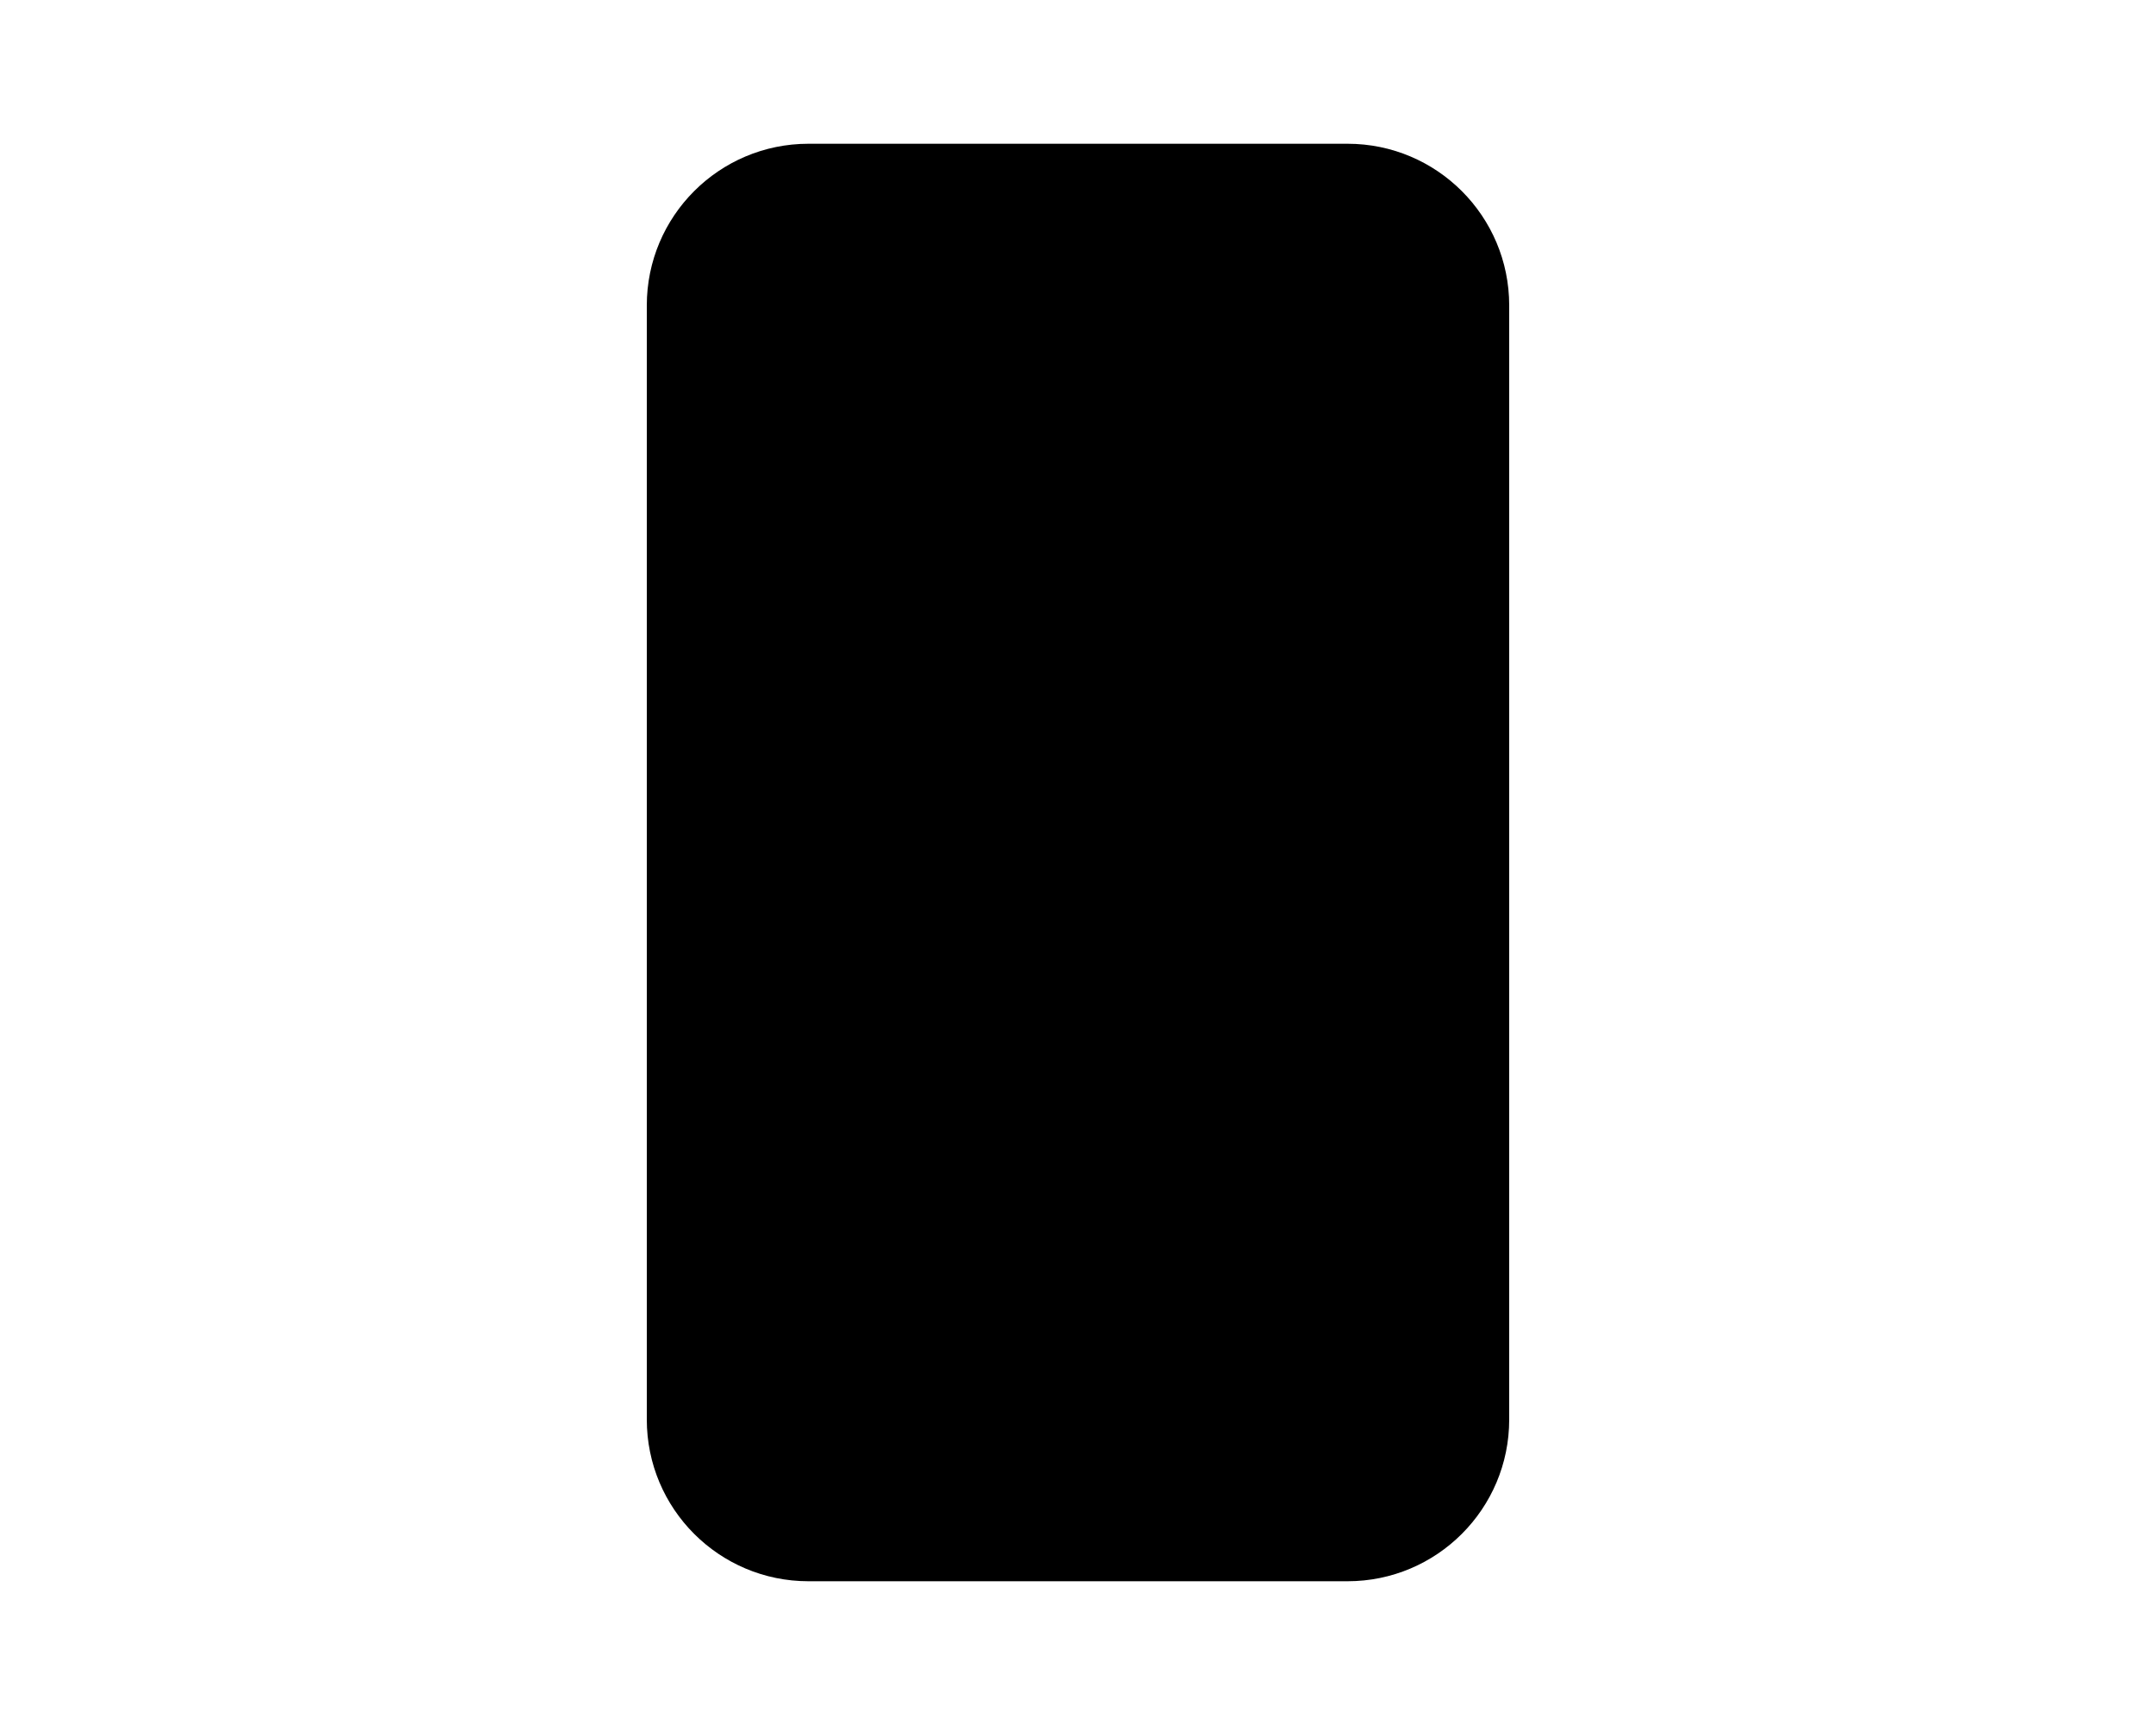
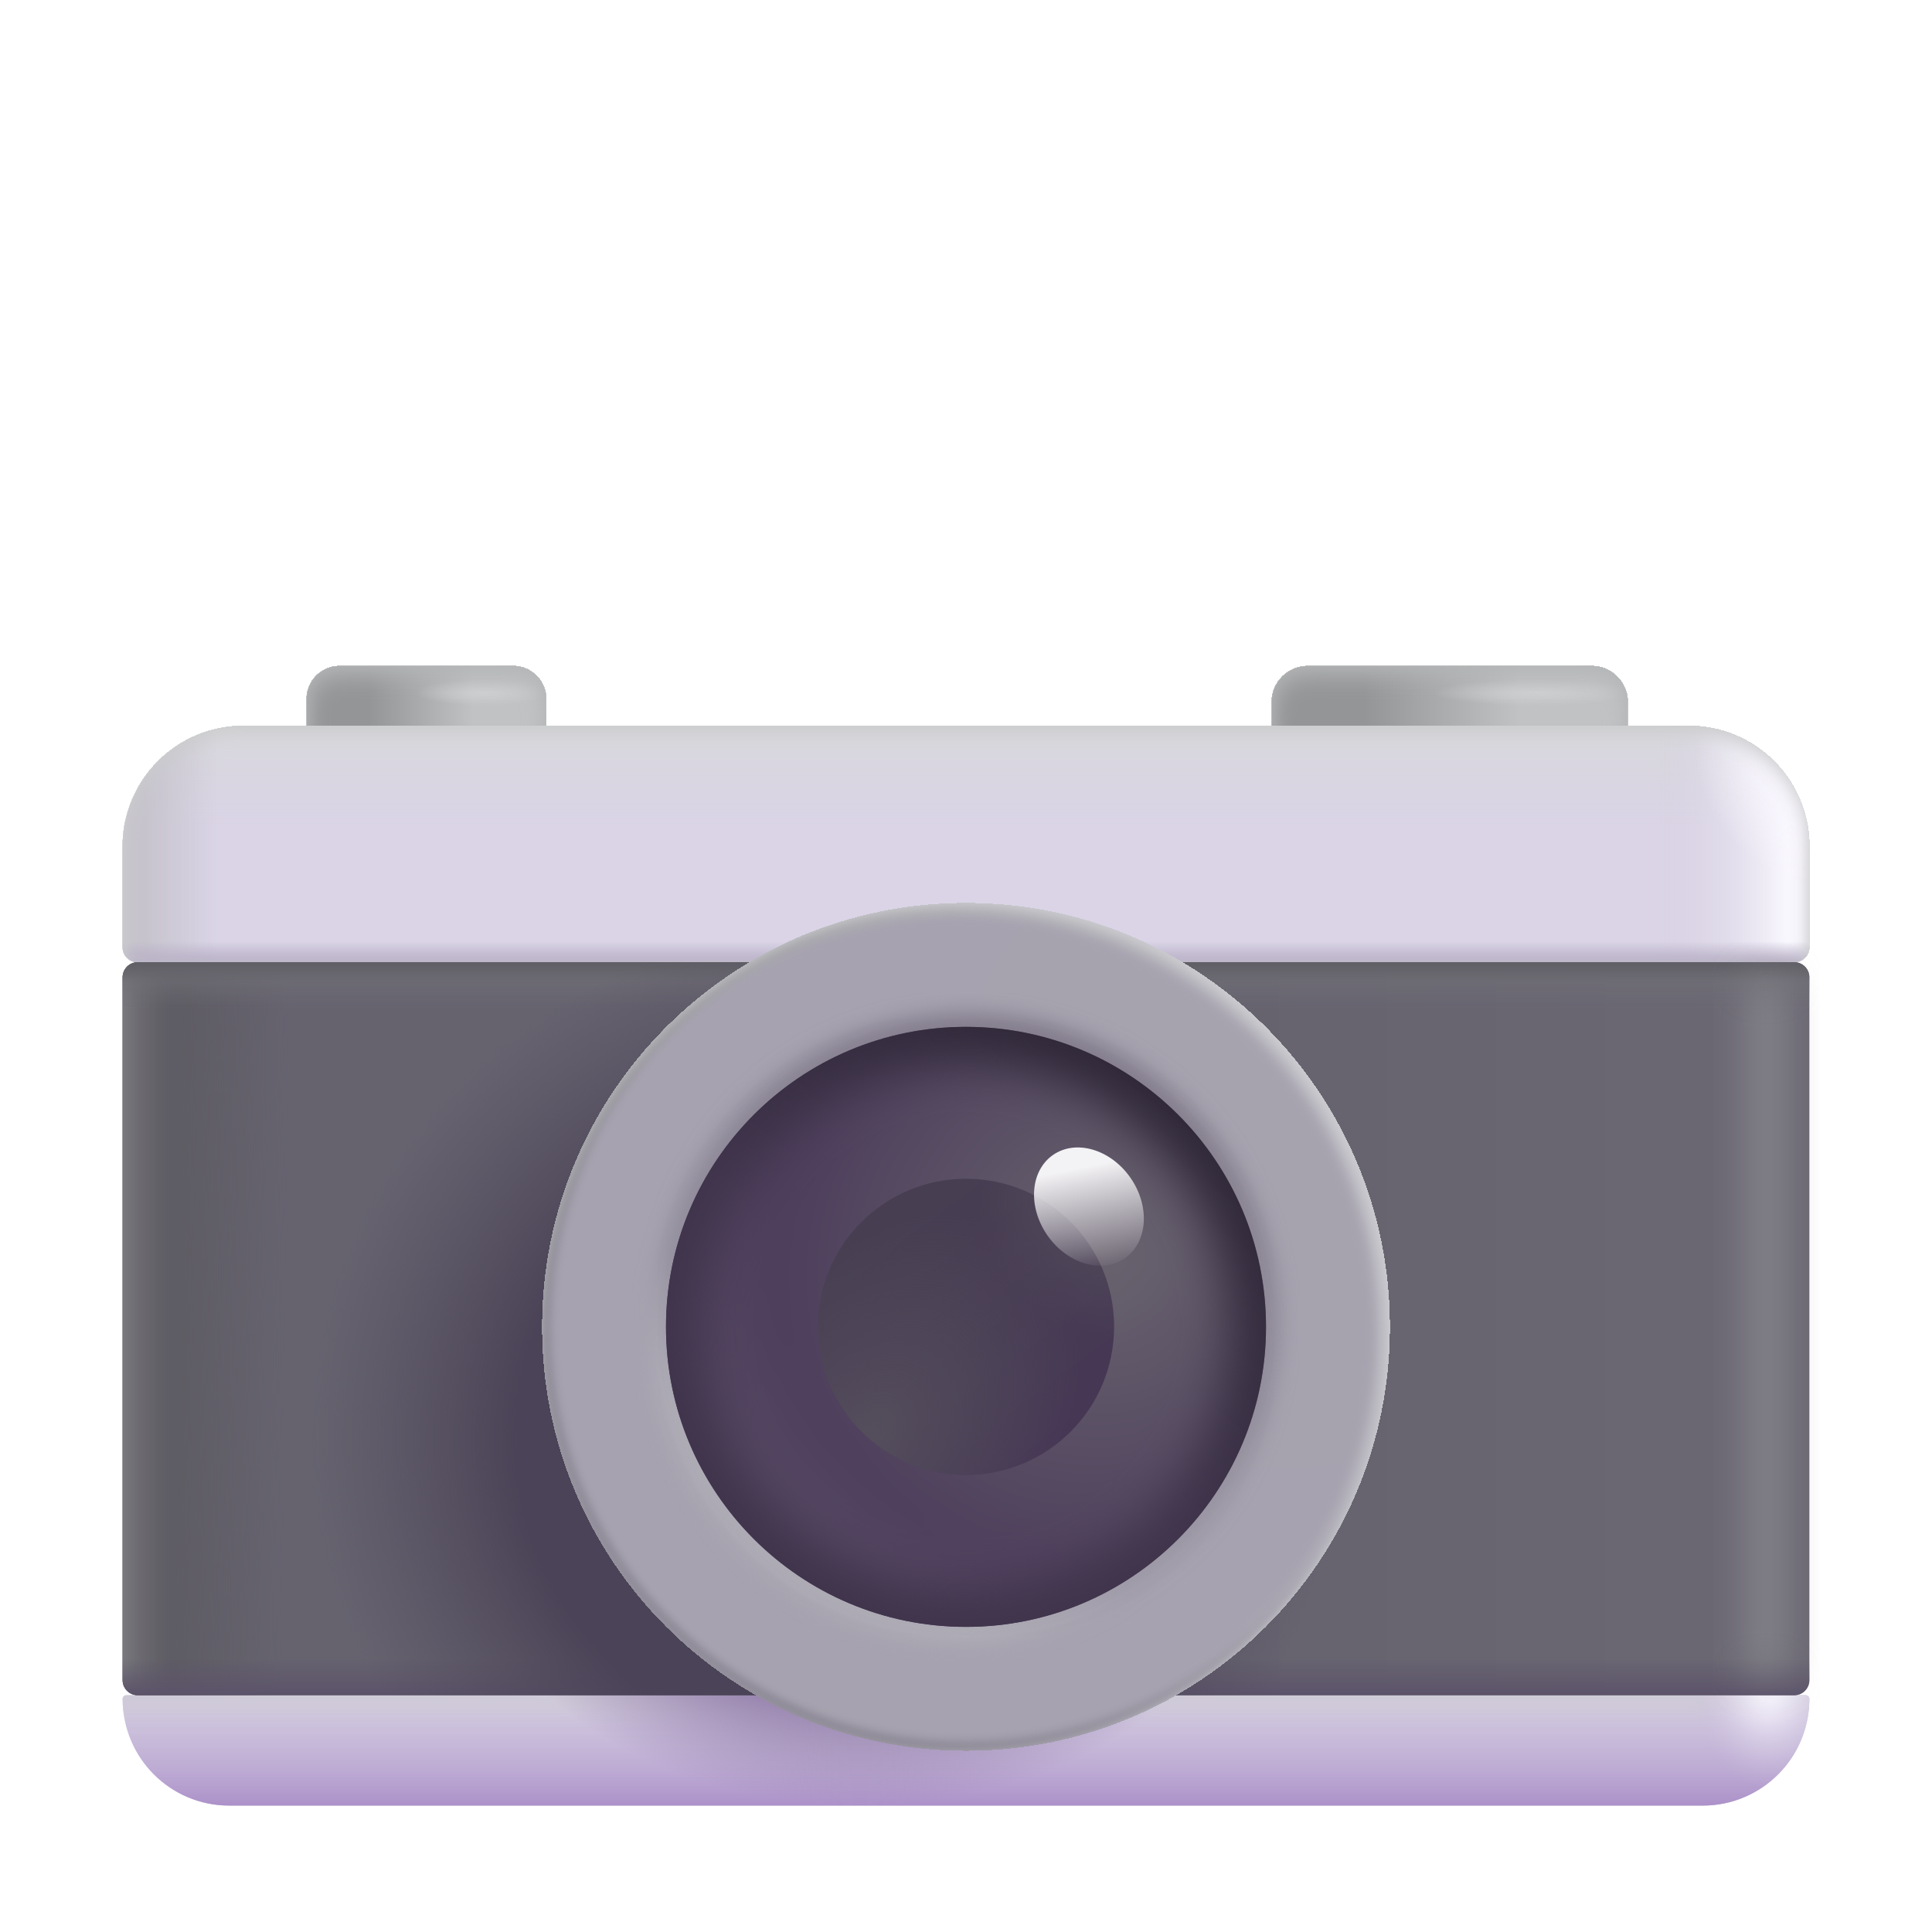
- <svg class="art" viewBox="0 0 120 96" aria-hidden="true" focusable="false">
-   <rect class="s" x="36" y="8" width="48" height="80" rx="9" />
-   <path d="M54 15h12" />
-   <path d="M47 33v-7h7M73 33v-7h-7M47 58v7h7M73 58v7h-7" />
-   <path class="ac" d="M43 45.5h34" />
-   <circle cx="60" cy="79" r="3" />
+ <svg xmlns="http://www.w3.org/2000/svg" width="32" height="32" viewBox="0 0 32 32" fill="none">
+   <g filter="url(#filter0_i_18_20257)">
+     <path d="M21.062 11.631C21.062 11.3 21.331 11.031 21.663 11.031H26.361C26.692 11.031 26.961 11.3 26.961 11.631V12.719H21.062V11.631Z" fill="url(#paint0_linear_18_20257)" />
+     <path d="M21.062 11.631C21.062 11.3 21.331 11.031 21.663 11.031H26.361C26.692 11.031 26.961 11.3 26.961 11.631V12.719H21.062V11.631Z" fill="url(#paint1_radial_18_20257)" />
+   </g>
+   <g filter="url(#filter1_i_18_20257)">
+     <path d="M5.078 11.581C5.078 11.277 5.324 11.031 5.628 11.031H8.497C8.801 11.031 9.047 11.277 9.047 11.581V12.719H5.078V11.581Z" fill="url(#paint2_linear_18_20257)" />
+     <path d="M5.078 11.581C5.078 11.277 5.324 11.031 5.628 11.031H8.497C8.801 11.031 9.047 11.277 9.047 11.581V12.719H5.078V11.581Z" fill="url(#paint3_radial_18_20257)" />
+   </g>
+   <g filter="url(#filter2_i_18_20257)">
+     <path d="M2.031 14.023C2.031 12.919 2.927 12.023 4.031 12.023H27.969C29.073 12.023 29.969 12.919 29.969 14.023V15.688C29.969 15.826 29.857 15.938 29.719 15.938H2.281C2.143 15.938 2.031 15.826 2.031 15.688V14.023Z" fill="#DAD4E6" />
+     <path d="M2.031 14.023C2.031 12.919 2.927 12.023 4.031 12.023H27.969C29.073 12.023 29.969 12.919 29.969 14.023V15.688C29.969 15.826 29.857 15.938 29.719 15.938H2.281C2.143 15.938 2.031 15.826 2.031 15.688V14.023Z" fill="url(#paint4_linear_18_20257)" />
+     <path d="M2.031 14.023C2.031 12.919 2.927 12.023 4.031 12.023H27.969C29.073 12.023 29.969 12.919 29.969 14.023V15.688C29.969 15.826 29.857 15.938 29.719 15.938H2.281C2.143 15.938 2.031 15.826 2.031 15.688V14.023Z" fill="url(#paint5_linear_18_20257)" />
+     <path d="M2.031 14.023C2.031 12.919 2.927 12.023 4.031 12.023H27.969C29.073 12.023 29.969 12.919 29.969 14.023V15.688C29.969 15.826 29.857 15.938 29.719 15.938H2.281C2.143 15.938 2.031 15.826 2.031 15.688V14.023Z" fill="url(#paint6_linear_18_20257)" />
+     <path d="M2.031 14.023C2.031 12.919 2.927 12.023 4.031 12.023H27.969C29.073 12.023 29.969 12.919 29.969 14.023V15.688C29.969 15.826 29.857 15.938 29.719 15.938H2.281C2.143 15.938 2.031 15.826 2.031 15.688V14.023Z" fill="url(#paint7_radial_18_20257)" />
+     <path d="M2.031 14.023C2.031 12.919 2.927 12.023 4.031 12.023H27.969C29.073 12.023 29.969 12.919 29.969 14.023V15.688C29.969 15.826 29.857 15.938 29.719 15.938H2.281C2.143 15.938 2.031 15.826 2.031 15.688V14.023Z" fill="url(#paint8_linear_18_20257)" />
+   </g>
+   <path d="M2.031 28.141C2.031 29.116 2.822 29.906 3.796 29.906H28.204C29.178 29.906 29.969 29.116 29.969 28.141C29.969 28.106 29.941 28.078 29.906 28.078H2.094C2.059 28.078 2.031 28.106 2.031 28.141Z" fill="url(#paint9_linear_18_20257)" />
+   <path d="M2.031 28.141C2.031 29.116 2.822 29.906 3.796 29.906H28.204C29.178 29.906 29.969 29.116 29.969 28.141C29.969 28.106 29.941 28.078 29.906 28.078H2.094C2.059 28.078 2.031 28.106 2.031 28.141Z" fill="url(#paint10_linear_18_20257)" />
+   <path d="M2.031 28.141C2.031 29.116 2.822 29.906 3.796 29.906H28.204C29.178 29.906 29.969 29.116 29.969 28.141C29.969 28.106 29.941 28.078 29.906 28.078H2.094C2.059 28.078 2.031 28.106 2.031 28.141Z" fill="url(#paint11_linear_18_20257)" />
+   <path d="M2.031 28.141C2.031 29.116 2.822 29.906 3.796 29.906H28.204C29.178 29.906 29.969 29.116 29.969 28.141C29.969 28.106 29.941 28.078 29.906 28.078H2.094C2.059 28.078 2.031 28.106 2.031 28.141Z" fill="url(#paint12_radial_18_20257)" />
+   <path d="M2.031 28.141C2.031 29.116 2.822 29.906 3.796 29.906H28.204C29.178 29.906 29.969 29.116 29.969 28.141C29.969 28.106 29.941 28.078 29.906 28.078H2.094C2.059 28.078 2.031 28.106 2.031 28.141Z" fill="url(#paint13_radial_18_20257)" />
+   <path d="M2.031 16.188C2.031 16.049 2.143 15.938 2.281 15.938H29.719C29.857 15.938 29.969 16.049 29.969 16.188V27.828C29.969 27.966 29.857 28.078 29.719 28.078H2.281C2.143 28.078 2.031 27.966 2.031 27.828V16.188Z" fill="url(#paint14_linear_18_20257)" />
+   <path d="M2.031 16.188C2.031 16.049 2.143 15.938 2.281 15.938H29.719C29.857 15.938 29.969 16.049 29.969 16.188V27.828C29.969 27.966 29.857 28.078 29.719 28.078H2.281C2.143 28.078 2.031 27.966 2.031 27.828V16.188Z" fill="url(#paint15_linear_18_20257)" />
+   <path d="M2.031 16.188C2.031 16.049 2.143 15.938 2.281 15.938H29.719C29.857 15.938 29.969 16.049 29.969 16.188V27.828C29.969 27.966 29.857 28.078 29.719 28.078H2.281C2.143 28.078 2.031 27.966 2.031 27.828V16.188Z" fill="url(#paint16_linear_18_20257)" />
+   <path d="M2.031 16.188C2.031 16.049 2.143 15.938 2.281 15.938H29.719C29.857 15.938 29.969 16.049 29.969 16.188V27.828C29.969 27.966 29.857 28.078 29.719 28.078H2.281C2.143 28.078 2.031 27.966 2.031 27.828V16.188Z" fill="url(#paint17_linear_18_20257)" />
+   <path d="M2.031 16.188C2.031 16.049 2.143 15.938 2.281 15.938H29.719C29.857 15.938 29.969 16.049 29.969 16.188V27.828C29.969 27.966 29.857 28.078 29.719 28.078H2.281C2.143 28.078 2.031 27.966 2.031 27.828V16.188Z" fill="url(#paint18_linear_18_20257)" />
+   <path d="M2.031 16.188C2.031 16.049 2.143 15.938 2.281 15.938H29.719C29.857 15.938 29.969 16.049 29.969 16.188V27.828C29.969 27.966 29.857 28.078 29.719 28.078H2.281C2.143 28.078 2.031 27.966 2.031 27.828V16.188Z" fill="url(#paint19_linear_18_20257)" />
+   <path d="M2.031 16.188C2.031 16.049 2.143 15.938 2.281 15.938H29.719C29.857 15.938 29.969 16.049 29.969 16.188V27.828C29.969 27.966 29.857 28.078 29.719 28.078H2.281C2.143 28.078 2.031 27.966 2.031 27.828V16.188Z" fill="url(#paint20_radial_18_20257)" />
+   <g filter="url(#filter3_iiii_18_20257)">
+     <circle cx="16" cy="21.977" r="7.016" fill="url(#paint21_radial_18_20257)" />
+   </g>
+   <g filter="url(#filter4_f_18_20257)">
+     <circle cx="16" cy="21.977" r="4.969" stroke="url(#paint22_linear_18_20257)" stroke-width="0.3" />
+     <circle cx="16" cy="21.977" r="4.969" stroke="url(#paint23_linear_18_20257)" stroke-width="0.3" />
+   </g>
+   <circle cx="16" cy="21.977" r="4.969" fill="url(#paint24_radial_18_20257)" />
+   <circle cx="16" cy="21.977" r="4.969" fill="url(#paint25_linear_18_20257)" />
+   <g filter="url(#filter5_f_18_20257)">
+     <circle cx="16" cy="21.977" r="4.352" fill="url(#paint26_radial_18_20257)" />
+     <circle cx="16" cy="21.977" r="4.352" fill="url(#paint27_radial_18_20257)" />
+   </g>
+   <circle cx="16" cy="21.977" r="2.453" fill="url(#paint28_linear_18_20257)" />
+   <circle cx="16" cy="21.977" r="2.453" fill="url(#paint29_radial_18_20257)" />
+   <circle cx="16" cy="21.977" r="2.453" fill="url(#paint30_radial_18_20257)" />
+   <ellipse cx="18.036" cy="19.985" rx="0.837" ry="1.042" transform="rotate(-34.9736 18.0361 19.9845)" fill="url(#paint31_linear_18_20257)" />
+   <g filter="url(#filter6_f_18_20257)">
+     <rect x="29.016" y="16.258" width="0.469" height="11.5" fill="#8D8D92" />
+   </g>
+   <defs>
+     <filter id="filter0_i_18_20257" x="21.062" y="11.031" width="5.898" height="1.837" filterUnits="userSpaceOnUse" color-interpolation-filters="sRGB">
+       <feFlood flood-opacity="0" result="BackgroundImageFix" />
+       <feBlend mode="normal" in="SourceGraphic" in2="BackgroundImageFix" result="shape" />
+       <feColorMatrix in="SourceAlpha" type="matrix" values="0 0 0 0 0 0 0 0 0 0 0 0 0 0 0 0 0 0 127 0" result="hardAlpha" />
+       <feOffset dy="0.15" />
+       <feGaussianBlur stdDeviation="0.2" />
+       <feComposite in2="hardAlpha" operator="arithmetic" k2="-1" k3="1" />
+       <feColorMatrix type="matrix" values="0 0 0 0 0.702 0 0 0 0 0.71 0 0 0 0 0.714 0 0 0 1 0" />
+       <feBlend mode="normal" in2="shape" result="effect1_innerShadow_18_20257" />
+     </filter>
+     <filter id="filter1_i_18_20257" x="5.078" y="11.031" width="3.969" height="1.837" filterUnits="userSpaceOnUse" color-interpolation-filters="sRGB">
+       <feFlood flood-opacity="0" result="BackgroundImageFix" />
+       <feBlend mode="normal" in="SourceGraphic" in2="BackgroundImageFix" result="shape" />
+       <feColorMatrix in="SourceAlpha" type="matrix" values="0 0 0 0 0 0 0 0 0 0 0 0 0 0 0 0 0 0 127 0" result="hardAlpha" />
+       <feOffset dy="0.15" />
+       <feGaussianBlur stdDeviation="0.2" />
+       <feComposite in2="hardAlpha" operator="arithmetic" k2="-1" k3="1" />
+       <feColorMatrix type="matrix" values="0 0 0 0 0.702 0 0 0 0 0.71 0 0 0 0 0.714 0 0 0 1 0" />
+       <feBlend mode="normal" in2="shape" result="effect1_innerShadow_18_20257" />
+     </filter>
+     <filter id="filter2_i_18_20257" x="2.031" y="12.023" width="27.938" height="4.014" filterUnits="userSpaceOnUse" color-interpolation-filters="sRGB">
+       <feFlood flood-opacity="0" result="BackgroundImageFix" />
+       <feBlend mode="normal" in="SourceGraphic" in2="BackgroundImageFix" result="shape" />
+       <feColorMatrix in="SourceAlpha" type="matrix" values="0 0 0 0 0 0 0 0 0 0 0 0 0 0 0 0 0 0 127 0" result="hardAlpha" />
+       <feOffset dy="0.1" />
+       <feGaussianBlur stdDeviation="0.15" />
+       <feComposite in2="hardAlpha" operator="arithmetic" k2="-1" k3="1" />
+       <feColorMatrix type="matrix" values="0 0 0 0 0.796 0 0 0 0 0.8 0 0 0 0 0.804 0 0 0 1 0" />
+       <feBlend mode="normal" in2="shape" result="effect1_innerShadow_18_20257" />
+     </filter>
+     <filter id="filter3_iiii_18_20257" x="8.834" y="14.811" width="14.331" height="14.331" filterUnits="userSpaceOnUse" color-interpolation-filters="sRGB">
+       <feFlood flood-opacity="0" result="BackgroundImageFix" />
+       <feBlend mode="normal" in="SourceGraphic" in2="BackgroundImageFix" result="shape" />
+       <feColorMatrix in="SourceAlpha" type="matrix" values="0 0 0 0 0 0 0 0 0 0 0 0 0 0 0 0 0 0 127 0" result="hardAlpha" />
+       <feOffset dy="-0.15" />
+       <feGaussianBlur stdDeviation="0.075" />
+       <feComposite in2="hardAlpha" operator="arithmetic" k2="-1" k3="1" />
+       <feColorMatrix type="matrix" values="0 0 0 0 0.545 0 0 0 0 0.529 0 0 0 0 0.58 0 0 0 1 0" />
+       <feBlend mode="normal" in2="shape" result="effect1_innerShadow_18_20257" />
+       <feColorMatrix in="SourceAlpha" type="matrix" values="0 0 0 0 0 0 0 0 0 0 0 0 0 0 0 0 0 0 127 0" result="hardAlpha" />
+       <feOffset dx="0.15" />
+       <feGaussianBlur stdDeviation="0.075" />
+       <feComposite in2="hardAlpha" operator="arithmetic" k2="-1" k3="1" />
+       <feColorMatrix type="matrix" values="0 0 0 0 0.565 0 0 0 0 0.549 0 0 0 0 0.6 0 0 0 1 0" />
+       <feBlend mode="normal" in2="effect1_innerShadow_18_20257" result="effect2_innerShadow_18_20257" />
+       <feColorMatrix in="SourceAlpha" type="matrix" values="0 0 0 0 0 0 0 0 0 0 0 0 0 0 0 0 0 0 127 0" result="hardAlpha" />
+       <feOffset dy="0.15" />
+       <feGaussianBlur stdDeviation="0.075" />
+       <feComposite in2="hardAlpha" operator="arithmetic" k2="-1" k3="1" />
+       <feColorMatrix type="matrix" values="0 0 0 0 0.62 0 0 0 0 0.624 0 0 0 0 0.631 0 0 0 1 0" />
+       <feBlend mode="normal" in2="effect2_innerShadow_18_20257" result="effect3_innerShadow_18_20257" />
+       <feColorMatrix in="SourceAlpha" type="matrix" values="0 0 0 0 0 0 0 0 0 0 0 0 0 0 0 0 0 0 127 0" result="hardAlpha" />
+       <feOffset dx="-0.15" dy="0.1" />
+       <feGaussianBlur stdDeviation="0.125" />
+       <feComposite in2="hardAlpha" operator="arithmetic" k2="-1" k3="1" />
+       <feColorMatrix type="matrix" values="0 0 0 0 0.804 0 0 0 0 0.804 0 0 0 0 0.824 0 0 0 1 0" />
+       <feBlend mode="normal" in2="effect3_innerShadow_18_20257" result="effect4_innerShadow_18_20257" />
+     </filter>
+     <filter id="filter4_f_18_20257" x="10.481" y="16.458" width="11.037" height="11.037" filterUnits="userSpaceOnUse" color-interpolation-filters="sRGB">
+       <feFlood flood-opacity="0" result="BackgroundImageFix" />
+       <feBlend mode="normal" in="SourceGraphic" in2="BackgroundImageFix" result="shape" />
+       <feGaussianBlur stdDeviation="0.2" result="effect1_foregroundBlur_18_20257" />
+     </filter>
+     <filter id="filter5_f_18_20257" x="10.898" y="16.875" width="10.203" height="10.203" filterUnits="userSpaceOnUse" color-interpolation-filters="sRGB">
+       <feFlood flood-opacity="0" result="BackgroundImageFix" />
+       <feBlend mode="normal" in="SourceGraphic" in2="BackgroundImageFix" result="shape" />
+       <feGaussianBlur stdDeviation="0.375" result="effect1_foregroundBlur_18_20257" />
+     </filter>
+     <filter id="filter6_f_18_20257" x="28.366" y="15.608" width="1.769" height="12.8" filterUnits="userSpaceOnUse" color-interpolation-filters="sRGB">
+       <feFlood flood-opacity="0" result="BackgroundImageFix" />
+       <feBlend mode="normal" in="SourceGraphic" in2="BackgroundImageFix" result="shape" />
+       <feGaussianBlur stdDeviation="0.325" result="effect1_foregroundBlur_18_20257" />
+     </filter>
+     <linearGradient id="paint0_linear_18_20257" x1="21.406" y1="11.875" x2="27.438" y2="11.875" gradientUnits="userSpaceOnUse">
+       <stop offset="0.197" stop-color="#949597" />
+       <stop offset="0.624" stop-color="#C1C2C4" />
+     </linearGradient>
+     <radialGradient id="paint1_radial_18_20257" cx="0" cy="0" r="1" gradientUnits="userSpaceOnUse" gradientTransform="translate(25.4375 11.4688) rotate(90) scale(0.21875 1.6875)">
+       <stop stop-color="#CFD0D2" />
+       <stop offset="1" stop-color="#CFD0D2" stop-opacity="0" />
+     </radialGradient>
+     <linearGradient id="paint2_linear_18_20257" x1="5.309" y1="11.875" x2="9.368" y2="11.875" gradientUnits="userSpaceOnUse">
+       <stop offset="0.197" stop-color="#949597" />
+       <stop offset="0.624" stop-color="#C1C2C4" />
+     </linearGradient>
+     <radialGradient id="paint3_radial_18_20257" cx="0" cy="0" r="1" gradientUnits="userSpaceOnUse" gradientTransform="translate(8.02183 11.4688) rotate(90) scale(0.21875 1.13543)">
+       <stop stop-color="#CFD0D2" />
+       <stop offset="1" stop-color="#CFD0D2" stop-opacity="0" />
+     </radialGradient>
+     <linearGradient id="paint4_linear_18_20257" x1="16" y1="12.023" x2="16" y2="13.656" gradientUnits="userSpaceOnUse">
+       <stop stop-color="#D8D8DC" />
+       <stop offset="1" stop-color="#D8D8DC" stop-opacity="0" />
+     </linearGradient>
+     <linearGradient id="paint5_linear_18_20257" x1="2.031" y1="15.344" x2="3.594" y2="15.344" gradientUnits="userSpaceOnUse">
+       <stop offset="0.22" stop-color="#C6C3CC" />
+       <stop offset="1" stop-color="#C6C3CC" stop-opacity="0" />
+     </linearGradient>
+     <linearGradient id="paint6_linear_18_20257" x1="29.969" y1="15.594" x2="27.406" y2="15.594" gradientUnits="userSpaceOnUse">
+       <stop offset="0.15" stop-color="#F9F7FE" />
+       <stop offset="1" stop-color="#D3CDDD" stop-opacity="0" />
+     </linearGradient>
+     <radialGradient id="paint7_radial_18_20257" cx="0" cy="0" r="1" gradientUnits="userSpaceOnUse" gradientTransform="translate(29.9687 12.7812) rotate(135.463) scale(1.70982 2.07599)">
+       <stop offset="0.15" stop-color="#F9F7FE" />
+       <stop offset="1" stop-color="#F9F7FE" stop-opacity="0" />
+     </radialGradient>
+     <linearGradient id="paint8_linear_18_20257" x1="17.625" y1="15.938" x2="17.625" y2="15.594" gradientUnits="userSpaceOnUse">
+       <stop stop-color="#B6ADC6" />
+       <stop offset="1" stop-color="#B6ADC6" stop-opacity="0" />
+     </linearGradient>
+     <linearGradient id="paint9_linear_18_20257" x1="16" y1="28.078" x2="16" y2="29.906" gradientUnits="userSpaceOnUse">
+       <stop stop-color="#CFC6DE" />
+       <stop offset="1" stop-color="#C3B4D7" />
+     </linearGradient>
+     <linearGradient id="paint10_linear_18_20257" x1="17.375" y1="29.906" x2="17.375" y2="28.5" gradientUnits="userSpaceOnUse">
+       <stop stop-color="#AC91C9" />
+       <stop offset="1" stop-color="#C2B3D6" stop-opacity="0" />
+     </linearGradient>
+     <linearGradient id="paint11_linear_18_20257" x1="16" y1="28.078" x2="16" y2="28.594" gradientUnits="userSpaceOnUse">
+       <stop stop-color="#CFCBD7" />
+       <stop offset="1" stop-color="#CFCBD7" stop-opacity="0" />
+     </linearGradient>
+     <radialGradient id="paint12_radial_18_20257" cx="0" cy="0" r="1" gradientUnits="userSpaceOnUse" gradientTransform="translate(29.2813 27.6875) rotate(90) scale(1.93749 1.25528)">
+       <stop offset="0.242" stop-color="#F7F4FE" />
+       <stop offset="1" stop-color="#C8BCDB" stop-opacity="0" />
+     </radialGradient>
+     <radialGradient id="paint13_radial_18_20257" cx="0" cy="0" r="1" gradientUnits="userSpaceOnUse" gradientTransform="translate(14.25 25.3125) rotate(90) scale(4.59375 6.48312)">
+       <stop offset="0.645" stop-color="#9884AF" />
+       <stop offset="1" stop-color="#9884AF" stop-opacity="0" />
+     </radialGradient>
+     <linearGradient id="paint14_linear_18_20257" x1="20.281" y1="22.008" x2="29.281" y2="22.008" gradientUnits="userSpaceOnUse">
+       <stop stop-color="#66636F" />
+       <stop offset="1" stop-color="#6B6873" />
+     </linearGradient>
+     <linearGradient id="paint15_linear_18_20257" x1="2.031" y1="23.688" x2="4.719" y2="23.719" gradientUnits="userSpaceOnUse">
+       <stop offset="0.342" stop-color="#5E5C64" />
+       <stop offset="1" stop-color="#5E5C64" stop-opacity="0" />
+     </linearGradient>
+     <linearGradient id="paint16_linear_18_20257" x1="1.688" y1="22.188" x2="2.844" y2="22.188" gradientUnits="userSpaceOnUse">
+       <stop stop-color="#8F8F91" />
+       <stop offset="1" stop-color="#6D6C71" stop-opacity="0" />
+     </linearGradient>
+     <linearGradient id="paint17_linear_18_20257" x1="16" y1="15.938" x2="16" y2="16.688" gradientUnits="userSpaceOnUse">
+       <stop stop-color="#706F76" />
+       <stop offset="1" stop-color="#706F76" stop-opacity="0" />
+     </linearGradient>
+     <linearGradient id="paint18_linear_18_20257" x1="16" y1="15.938" x2="16" y2="16.266" gradientUnits="userSpaceOnUse">
+       <stop stop-color="#5F5E65" />
+       <stop offset="1" stop-color="#5F5E65" stop-opacity="0" />
+     </linearGradient>
+     <linearGradient id="paint19_linear_18_20257" x1="19.312" y1="28.078" x2="19.312" y2="27.469" gradientUnits="userSpaceOnUse">
+       <stop stop-color="#5C536A" />
+       <stop offset="1" stop-color="#5C536A" stop-opacity="0" />
+     </linearGradient>
+     <radialGradient id="paint20_radial_18_20257" cx="0" cy="0" r="1" gradientUnits="userSpaceOnUse" gradientTransform="translate(13.625 23.9063) rotate(53.6782) scale(8.49414 8.46172)">
+       <stop offset="0.597" stop-color="#4B4357" />
+       <stop offset="1" stop-color="#524C5D" stop-opacity="0" />
+     </radialGradient>
+     <radialGradient id="paint21_radial_18_20257" cx="0" cy="0" r="1" gradientUnits="userSpaceOnUse" gradientTransform="translate(21.3437 18.6875) rotate(143.867) scale(11.1822)">
+       <stop stop-color="#A6A2AE" />
+       <stop offset="1" stop-color="#A6A2AF" />
+     </radialGradient>
+     <linearGradient id="paint22_linear_18_20257" x1="19.281" y1="16.781" x2="16" y2="26.945" gradientUnits="userSpaceOnUse">
+       <stop stop-color="#6A6375" />
+       <stop offset="1" stop-color="#6A6375" stop-opacity="0" />
+     </linearGradient>
+     <linearGradient id="paint23_linear_18_20257" x1="12.844" y1="25.812" x2="14.656" y2="23.344" gradientUnits="userSpaceOnUse">
+       <stop offset="0.363" stop-color="#B7B6BD" />
+       <stop offset="1" stop-color="#B7B6BD" stop-opacity="0" />
+     </linearGradient>
+     <radialGradient id="paint24_radial_18_20257" cx="0" cy="0" r="1" gradientUnits="userSpaceOnUse" gradientTransform="translate(18.7188 20.6563) rotate(143.911) scale(6.41935 5.9978)">
+       <stop offset="0.068" stop-color="#67616D" />
+       <stop offset="1" stop-color="#4D3E5C" />
+     </radialGradient>
+     <linearGradient id="paint25_linear_18_20257" x1="19.438" y1="17.008" x2="12.5" y2="25.875" gradientUnits="userSpaceOnUse">
+       <stop stop-color="#2C2634" />
+       <stop offset="0.599" stop-color="#40344C" />
+     </linearGradient>
+     <radialGradient id="paint26_radial_18_20257" cx="0" cy="0" r="1" gradientUnits="userSpaceOnUse" gradientTransform="translate(18.381 20.8203) rotate(143.911) scale(5.62198 5.25279)">
+       <stop offset="0.068" stop-color="#67616D" />
+       <stop offset="1" stop-color="#4D3E5C" />
+     </radialGradient>
+     <radialGradient id="paint27_radial_18_20257" cx="0" cy="0" r="1" gradientUnits="userSpaceOnUse" gradientTransform="translate(18.375 20.1562) rotate(147.397) scale(7.30776 7.07082)">
+       <stop offset="0.78" stop-color="#554863" stop-opacity="0" />
+       <stop offset="0.985" stop-color="#554863" />
+     </radialGradient>
+     <linearGradient id="paint28_linear_18_20257" x1="17.281" y1="24.25" x2="14.062" y2="19.969" gradientUnits="userSpaceOnUse">
+       <stop stop-color="#463755" />
+       <stop offset="1" stop-color="#473F51" />
+     </linearGradient>
+     <radialGradient id="paint29_radial_18_20257" cx="0" cy="0" r="1" gradientUnits="userSpaceOnUse" gradientTransform="translate(14.375 23.8125) rotate(-48.6139) scale(4.20681 2.88478)">
+       <stop stop-color="#544E5C" />
+       <stop offset="1" stop-color="#544E5C" stop-opacity="0" />
+     </radialGradient>
+     <radialGradient id="paint30_radial_18_20257" cx="0" cy="0" r="1" gradientUnits="userSpaceOnUse" gradientTransform="translate(18.4531 19.9062) rotate(146.088) scale(2.24049)">
+       <stop stop-color="#544E5C" />
+       <stop offset="1" stop-color="#544E5C" stop-opacity="0" />
+     </radialGradient>
+     <linearGradient id="paint31_linear_18_20257" x1="18.475" y1="19.357" x2="17.739" y2="21.054" gradientUnits="userSpaceOnUse">
+       <stop offset="0.051" stop-color="#F3F2F4" />
+       <stop offset="1" stop-color="#F3F2F4" stop-opacity="0" />
+     </linearGradient>
+   </defs>
</svg>
